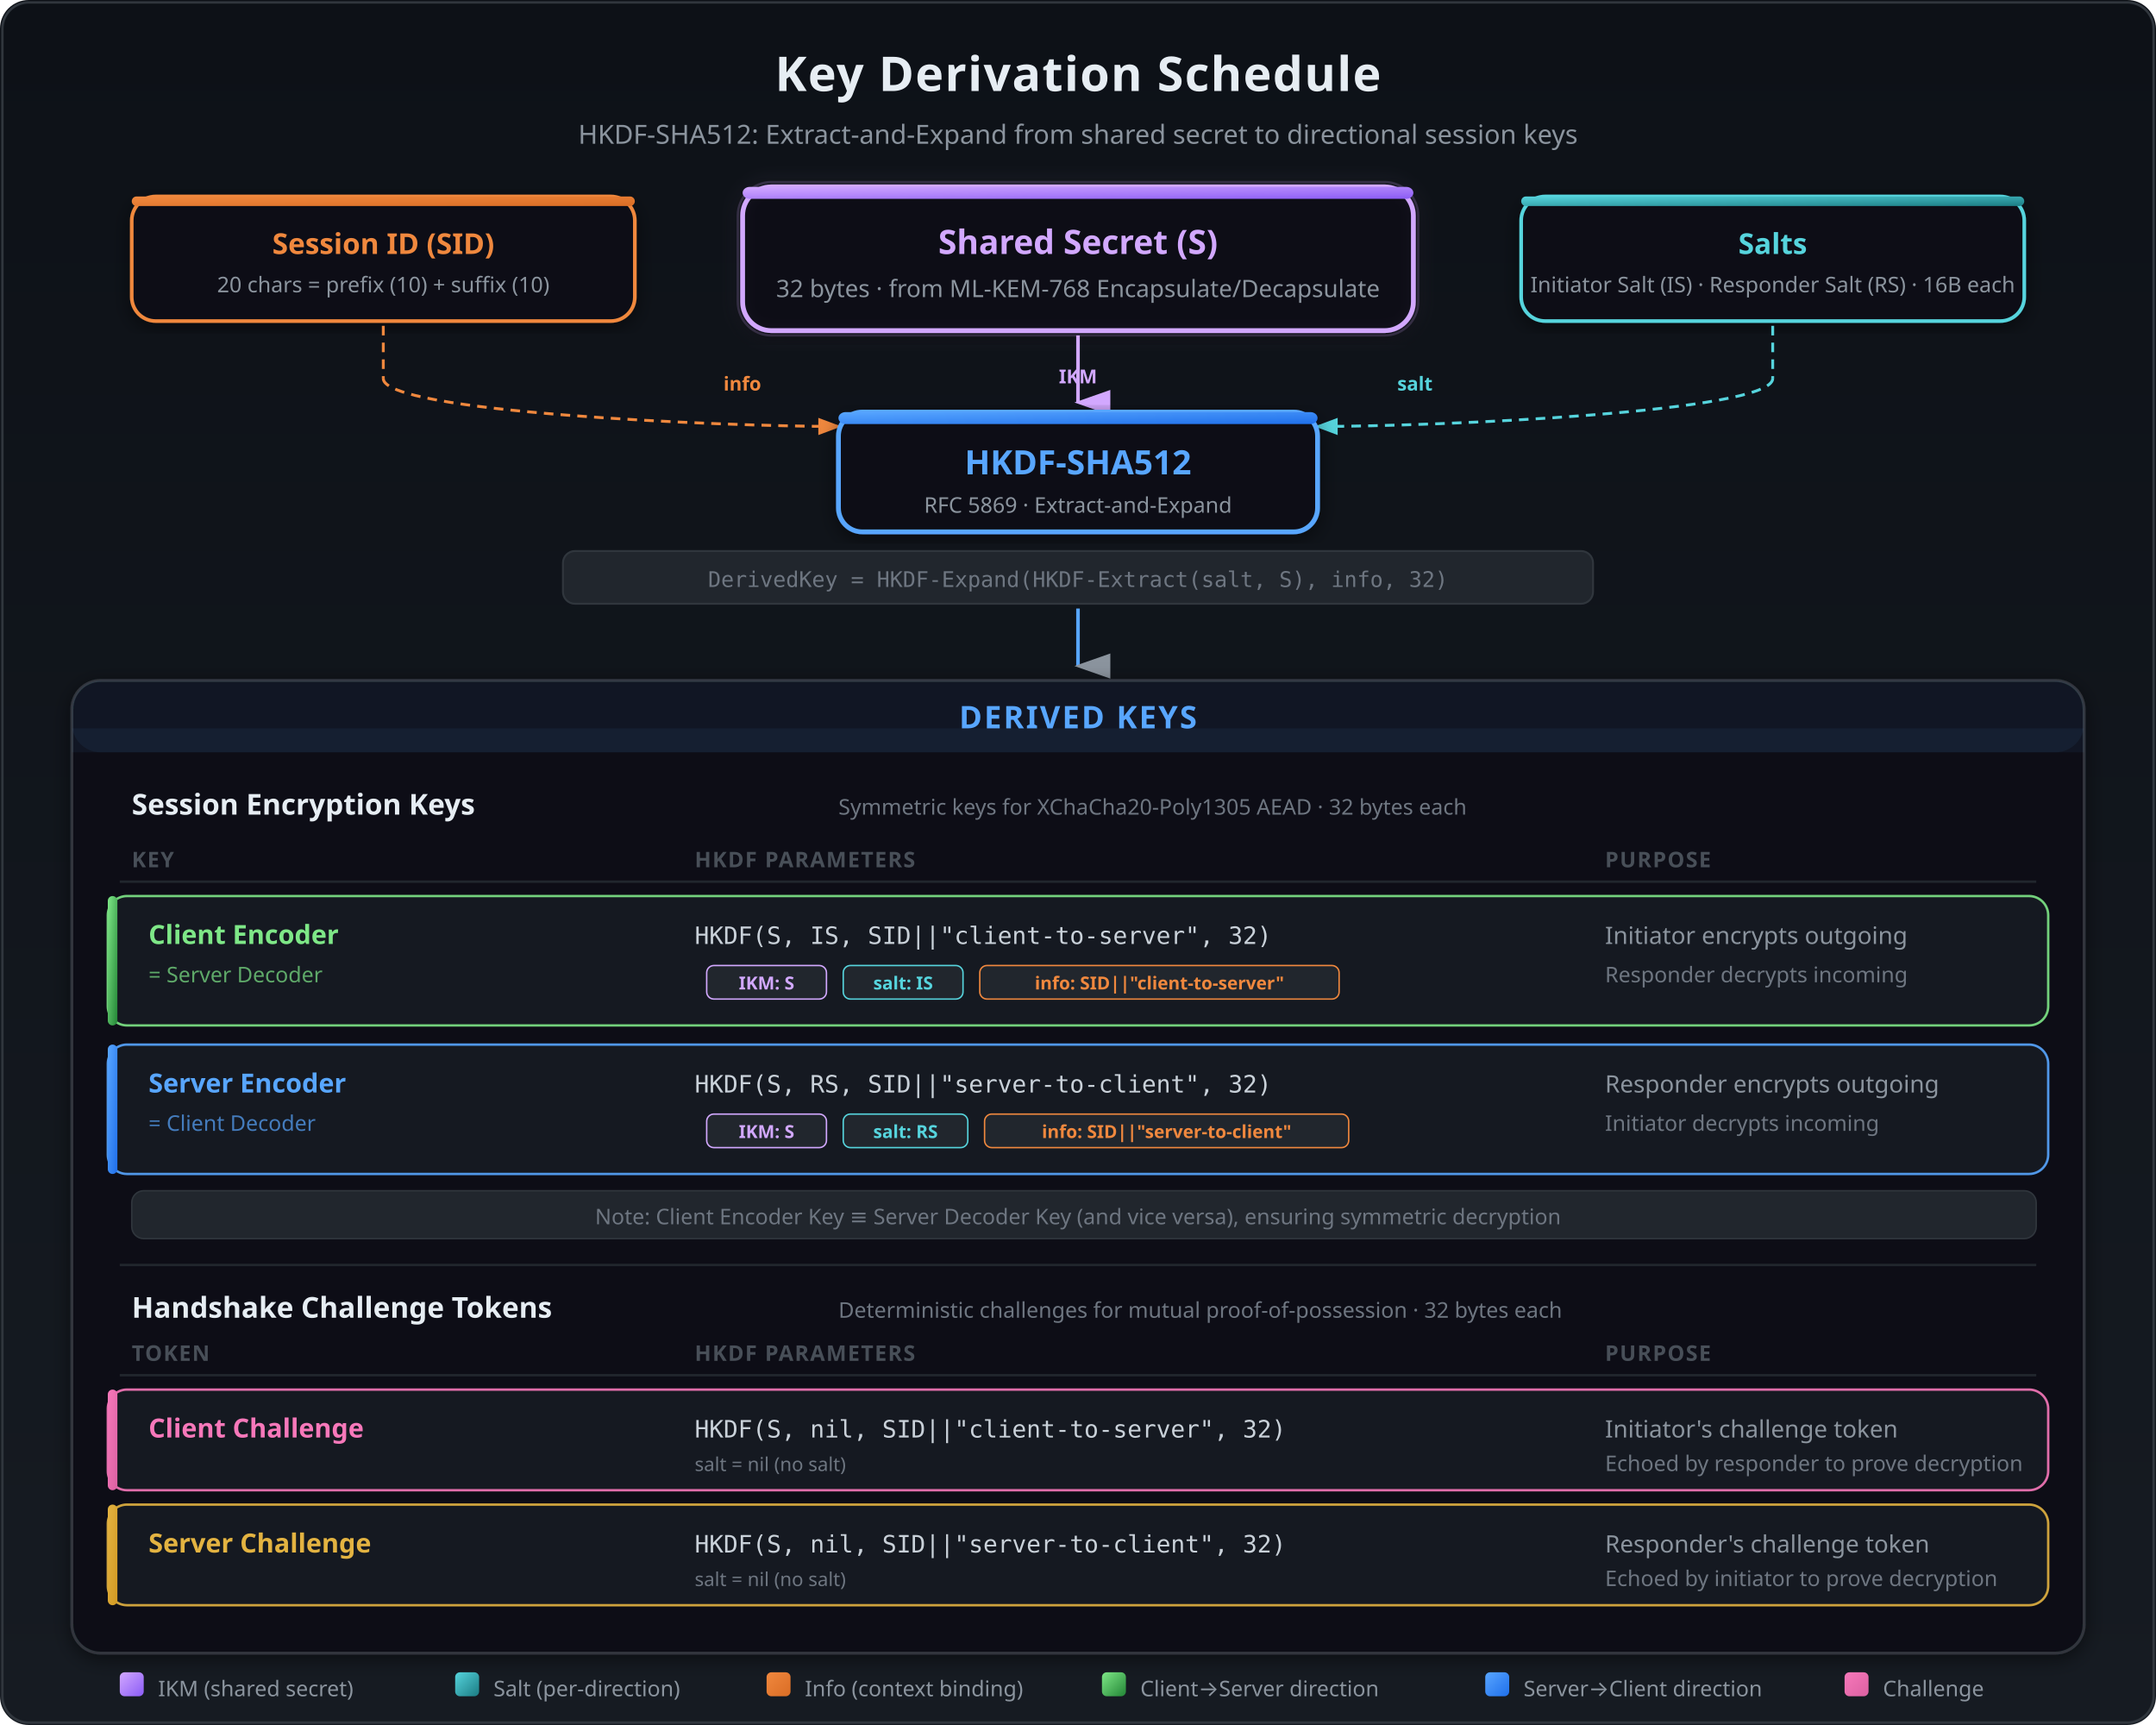
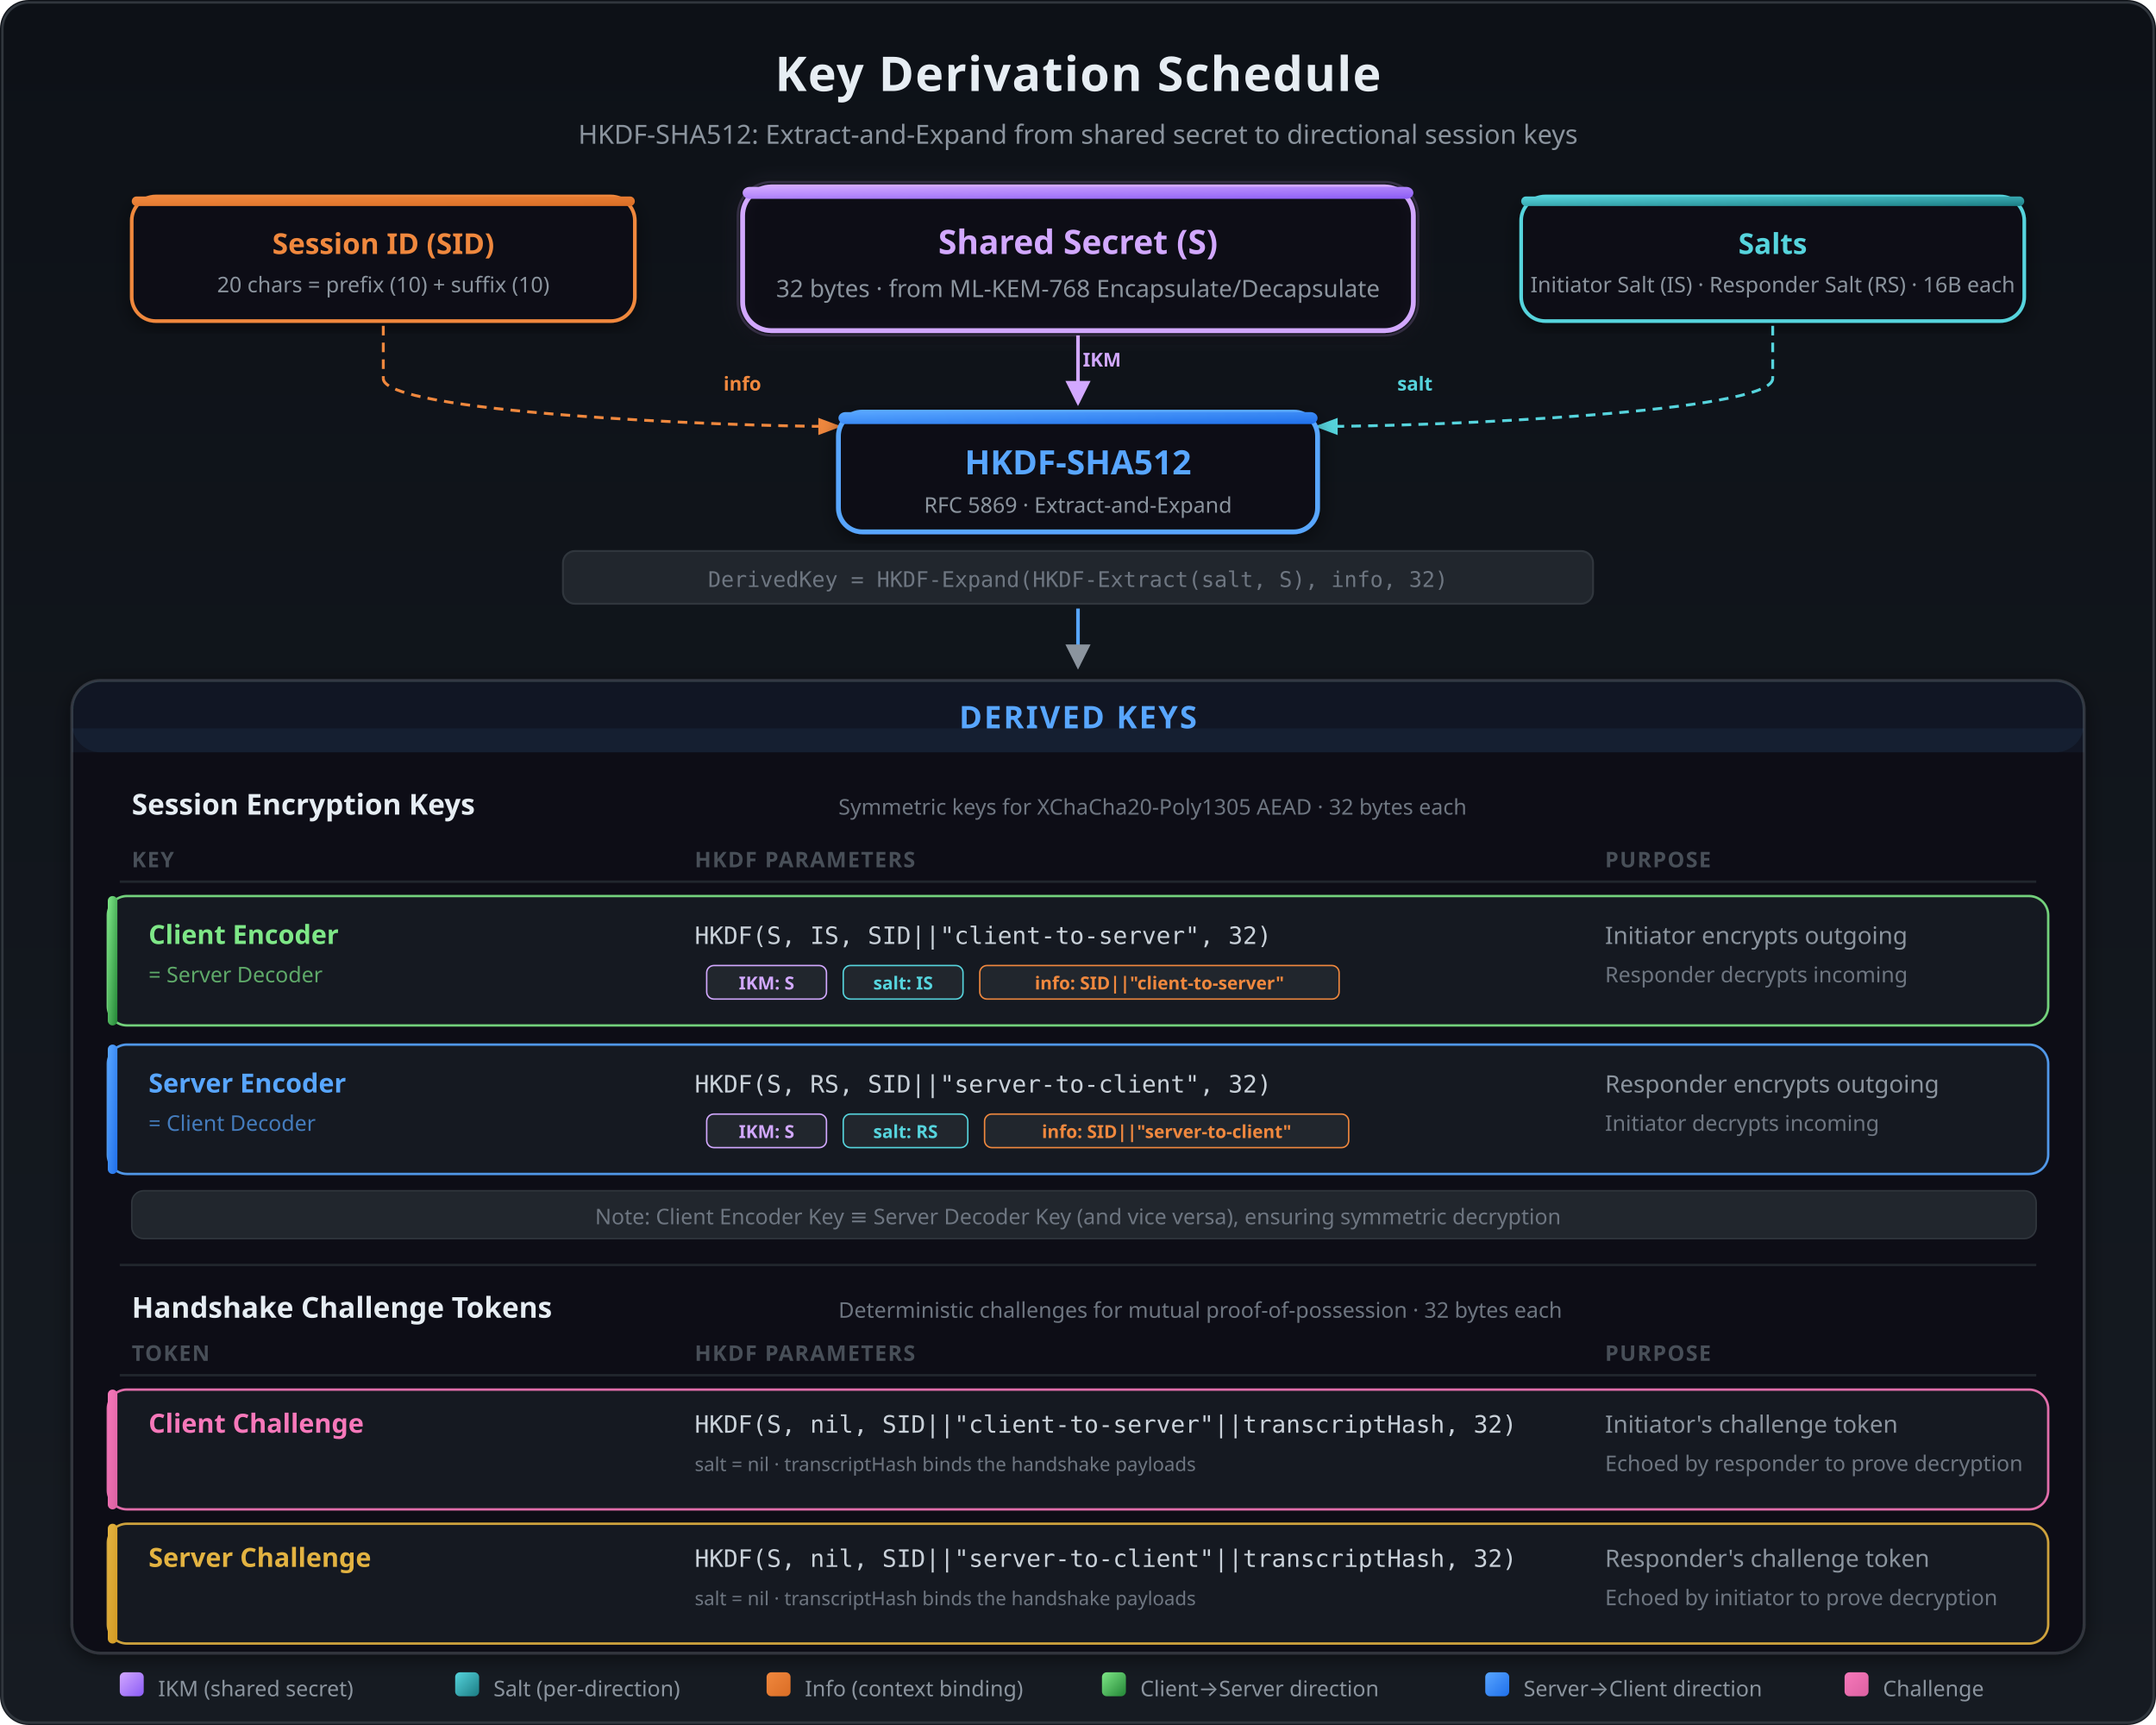
<svg xmlns="http://www.w3.org/2000/svg" viewBox="0 0 900 720" font-family="'Segoe UI',system-ui,-apple-system,sans-serif">
  <defs>
    <linearGradient id="bg" x1="0" y1="0" x2="0" y2="1">
      <stop offset="0%" stop-color="#0d1117" />
      <stop offset="100%" stop-color="#161b22" />
    </linearGradient>
    <linearGradient id="gPurple" x1="0" y1="0" x2="1" y2="1">
      <stop offset="0%" stop-color="#d2a8ff" />
      <stop offset="100%" stop-color="#8b5cf6" />
    </linearGradient>
    <linearGradient id="gBlue" x1="0" y1="0" x2="1" y2="1">
      <stop offset="0%" stop-color="#58a6ff" />
      <stop offset="100%" stop-color="#1f6feb" />
    </linearGradient>
    <linearGradient id="gGreen" x1="0" y1="0" x2="1" y2="1">
      <stop offset="0%" stop-color="#7ee787" />
      <stop offset="100%" stop-color="#238636" />
    </linearGradient>
    <linearGradient id="gOrange" x1="0" y1="0" x2="1" y2="1">
      <stop offset="0%" stop-color="#f0883e" />
      <stop offset="100%" stop-color="#da6d25" />
    </linearGradient>
    <linearGradient id="gPink" x1="0" y1="0" x2="1" y2="1">
      <stop offset="0%" stop-color="#f778ba" />
      <stop offset="100%" stop-color="#db61a2" />
    </linearGradient>
    <linearGradient id="gTeal" x1="0" y1="0" x2="1" y2="1">
      <stop offset="0%" stop-color="#56d4dd" />
      <stop offset="100%" stop-color="#1b7c83" />
    </linearGradient>
    <linearGradient id="gYellow" x1="0" y1="0" x2="1" y2="1">
      <stop offset="0%" stop-color="#e3b341" />
      <stop offset="100%" stop-color="#d29922" />
    </linearGradient>
    <linearGradient id="gRed" x1="0" y1="0" x2="1" y2="1">
      <stop offset="0%" stop-color="#f85149" />
      <stop offset="100%" stop-color="#da3633" />
    </linearGradient>
    <filter id="shadow">
      <feDropShadow dx="0" dy="2" stdDeviation="4" flood-color="#000" flood-opacity="0.5" />
    </filter>
    <filter id="glow">
      <feGaussianBlur stdDeviation="3" result="blur" />
      <feMerge>
        <feMergeNode in="blur" />
        <feMergeNode in="SourceGraphic" />
      </feMerge>
    </filter>
    <marker id="arrowGray" markerWidth="8" markerHeight="6" refX="7" refY="3" orient="auto" markerUnits="strokeWidth">
      <polygon points="0 0, 8 3, 0 6" fill="#8b949e" />
    </marker>
    <marker id="arrowBlue" markerWidth="8" markerHeight="6" refX="7" refY="3" orient="auto" markerUnits="strokeWidth">
      <polygon points="0 0, 8 3, 0 6" fill="#58a6ff" />
    </marker>
    <marker id="arrowGreen" markerWidth="8" markerHeight="6" refX="7" refY="3" orient="auto" markerUnits="strokeWidth">
      <polygon points="0 0, 8 3, 0 6" fill="#7ee787" />
    </marker>
    <marker id="arrowOrange" markerWidth="8" markerHeight="6" refX="7" refY="3" orient="auto" markerUnits="strokeWidth">
      <polygon points="0 0, 8 3, 0 6" fill="#f0883e" />
    </marker>
    <marker id="arrowPink" markerWidth="8" markerHeight="6" refX="7" refY="3" orient="auto" markerUnits="strokeWidth">
      <polygon points="0 0, 8 3, 0 6" fill="#f778ba" />
    </marker>
    <marker id="arrowTeal" markerWidth="8" markerHeight="6" refX="7" refY="3" orient="auto" markerUnits="strokeWidth">
      <polygon points="0 0, 8 3, 0 6" fill="#56d4dd" />
    </marker>
    <marker id="arrowPurple" markerWidth="8" markerHeight="6" refX="7" refY="3" orient="auto" markerUnits="strokeWidth">
      <polygon points="0 0, 8 3, 0 6" fill="#d2a8ff" />
    </marker>
    <marker id="arrowYellow" markerWidth="8" markerHeight="6" refX="7" refY="3" orient="auto" markerUnits="strokeWidth">
      <polygon points="0 0, 8 3, 0 6" fill="#e3b341" />
    </marker>
-     <marker id="arrowDownGray" markerWidth="7" markerHeight="10" refX="3.5" refY="9" orient="auto" markerUnits="strokeWidth">
-       <polygon points="0 0, 3.5 10, 7 0" fill="#8b949e" />
+     <marker id="arrowDownGray" markerWidth="7" markerHeight="10" refX="6" refY="3.5" orient="auto" markerUnits="strokeWidth">
+       <polygon points="0 0, 7 3.5, 0 7" fill="#8b949e" />
    </marker>
-     <marker id="arrowDownPurple" markerWidth="7" markerHeight="10" refX="3.5" refY="9" orient="auto" markerUnits="strokeWidth">
-       <polygon points="0 0, 3.5 10, 7 0" fill="#d2a8ff" />
+     <marker id="arrowDownPurple" markerWidth="7" markerHeight="10" refX="6" refY="3.5" orient="auto" markerUnits="strokeWidth">
+       <polygon points="0 0, 7 3.5, 0 7" fill="#d2a8ff" />
    </marker>
  </defs>
  <rect width="900" height="720" rx="12" fill="url(#bg)" />
  <rect x="1" y="1" width="898" height="718" rx="11" fill="none" stroke="#30363d" stroke-width="1" />
  <text x="450" y="38" text-anchor="middle" fill="#e6edf3" font-size="20" font-weight="700" letter-spacing="0.5">Key Derivation Schedule</text>
  <text x="450" y="60" text-anchor="middle" fill="#8b949e" font-size="11">HKDF-SHA512: Extract-and-Expand from shared secret to directional session keys</text>
  <rect x="310" y="78" width="280" height="60" rx="12" fill="#0d1117" stroke="#d2a8ff" stroke-width="2" filter="url(#shadow)" />
  <rect x="308" y="76" width="284" height="64" rx="14" fill="none" stroke="#d2a8ff" stroke-width="1" opacity="0.2" filter="url(#glow)" />
  <rect x="310" y="78" width="280" height="5" rx="3" fill="url(#gPurple)" />
  <text x="450" y="106" text-anchor="middle" fill="#d2a8ff" font-size="14" font-weight="700">Shared Secret (S)</text>
  <text x="450" y="124" text-anchor="middle" fill="#8b949e" font-size="10">32 bytes · from ML-KEM-768 Encapsulate/Decapsulate</text>
  <rect x="55" y="82" width="210" height="52" rx="10" fill="#0d1117" stroke="#f0883e" stroke-width="1.5" filter="url(#shadow)" />
  <rect x="55" y="82" width="210" height="4" rx="2" fill="url(#gOrange)" />
  <text x="160" y="106" text-anchor="middle" fill="#f0883e" font-size="12" font-weight="700">Session ID (SID)</text>
  <text x="160" y="122" text-anchor="middle" fill="#8b949e" font-size="9">20 chars = prefix (10) + suffix (10)</text>
  <rect x="635" y="82" width="210" height="52" rx="10" fill="#0d1117" stroke="#56d4dd" stroke-width="1.5" filter="url(#shadow)" />
  <rect x="635" y="82" width="210" height="4" rx="2" fill="url(#gTeal)" />
  <text x="740" y="106" text-anchor="middle" fill="#56d4dd" font-size="12" font-weight="700">Salts</text>
  <text x="740" y="122" text-anchor="middle" fill="#8b949e" font-size="9">Initiator Salt (IS) · Responder Salt (RS) · 16B each</text>
  <line x1="160" y1="136" x2="160" y2="158" stroke="#f0883e" stroke-width="1.2" stroke-dasharray="4,3" />
  <path d="M 160 158 C 160 172, 300 178, 350 178" fill="none" stroke="#f0883e" stroke-width="1.2" stroke-dasharray="4,3" marker-end="url(#arrowOrange)" />
  <line x1="450" y1="140" x2="450" y2="168" stroke="#d2a8ff" stroke-width="1.5" marker-end="url(#arrowDownPurple)" />
  <line x1="740" y1="136" x2="740" y2="158" stroke="#56d4dd" stroke-width="1.2" stroke-dasharray="4,3" />
  <path d="M 740 158 C 740 172, 600 178, 550 178" fill="none" stroke="#56d4dd" stroke-width="1.2" stroke-dasharray="4,3" marker-end="url(#arrowTeal)" />
  <text x="302" y="163" fill="#f0883e" font-size="8" font-weight="600">info</text>
-   <text x="450" y="160" text-anchor="middle" fill="#d2a8ff" font-size="8" font-weight="600">IKM</text>
+   <text x="460" y="153" text-anchor="middle" fill="#d2a8ff" font-size="8" font-weight="600">IKM</text>
  <text x="598" y="163" text-anchor="end" fill="#56d4dd" font-size="8" font-weight="600">salt</text>
  <rect x="350" y="172" width="200" height="50" rx="10" fill="#0d1117" stroke="#58a6ff" stroke-width="2" filter="url(#shadow)" />
  <rect x="350" y="172" width="200" height="5" rx="3" fill="url(#gBlue)" />
  <text x="450" y="198" text-anchor="middle" fill="#58a6ff" font-size="14" font-weight="700">HKDF-SHA512</text>
  <text x="450" y="214" text-anchor="middle" fill="#8b949e" font-size="9">RFC 5869 · Extract-and-Expand</text>
  <rect x="235" y="230" width="430" height="22" rx="5" fill="#21262d" stroke="#30363d" stroke-width="0.8" />
  <text x="450" y="245" text-anchor="middle" fill="#6e7681" font-size="9" font-family="'SF Mono','Fira Code',monospace">DerivedKey = HKDF-Expand(HKDF-Extract(salt, S), info, 32)</text>
  <line x1="450" y1="254" x2="450" y2="278" stroke="#58a6ff" stroke-width="1.5" marker-end="url(#arrowDownGray)" />
  <rect x="30" y="284" width="840" height="406" rx="12" fill="#0d1117" stroke="#30363d" stroke-width="1.2" filter="url(#shadow)" />
  <rect x="30" y="284" width="840" height="30" rx="12" fill="#58a6ff" opacity="0.06" />
  <rect x="30" y="304" width="840" height="10" fill="#58a6ff" opacity="0.06" />
  <text x="450" y="304" text-anchor="middle" fill="#58a6ff" font-size="13" font-weight="700" letter-spacing="0.8">DERIVED KEYS</text>
  <text x="55" y="340" fill="#e6edf3" font-size="12" font-weight="700">Session Encryption Keys</text>
  <text x="350" y="340" fill="#6e7681" font-size="9">Symmetric keys for XChaCha20-Poly1305 AEAD · 32 bytes each</text>
  <text x="55" y="362" fill="#484f58" font-size="9" font-weight="600" letter-spacing="0.5">KEY</text>
  <text x="290" y="362" fill="#484f58" font-size="9" font-weight="600" letter-spacing="0.5">HKDF PARAMETERS</text>
  <text x="670" y="362" fill="#484f58" font-size="9" font-weight="600" letter-spacing="0.5">PURPOSE</text>
  <line x1="50" y1="368" x2="850" y2="368" stroke="#21262d" stroke-width="1" />
  <rect x="45" y="374" width="810" height="54" rx="8" fill="#161b22" stroke="#7ee787" stroke-width="1" opacity="0.9" />
  <rect x="45" y="374" width="4" height="54" rx="2" fill="url(#gGreen)" />
  <text x="62" y="394" fill="#7ee787" font-size="11" font-weight="700">Client Encoder</text>
  <text x="62" y="410" fill="#7ee787" font-size="9" opacity="0.7">= Server Decoder</text>
  <text x="290" y="394" fill="#c9d1d9" font-size="10" font-family="'SF Mono','Fira Code',monospace">HKDF(S, IS, SID||"client-to-server", 32)</text>
  <rect x="295" y="403" width="50" height="14" rx="3" fill="#21262d" stroke="#d2a8ff" stroke-width="0.6" />
  <text x="320" y="413" text-anchor="middle" fill="#d2a8ff" font-size="7.5" font-weight="600">IKM: S</text>
  <rect x="352" y="403" width="50" height="14" rx="3" fill="#21262d" stroke="#56d4dd" stroke-width="0.6" />
  <text x="377" y="413" text-anchor="middle" fill="#56d4dd" font-size="7.5" font-weight="600">salt: IS</text>
  <rect x="409" y="403" width="150" height="14" rx="3" fill="#21262d" stroke="#f0883e" stroke-width="0.6" />
  <text x="484" y="413" text-anchor="middle" fill="#f0883e" font-size="7.5" font-weight="600">info: SID||"client-to-server"</text>
  <text x="670" y="394" fill="#8b949e" font-size="10">Initiator encrypts outgoing</text>
  <text x="670" y="410" fill="#6e7681" font-size="9">Responder decrypts incoming</text>
  <rect x="45" y="436" width="810" height="54" rx="8" fill="#161b22" stroke="#58a6ff" stroke-width="1" opacity="0.9" />
  <rect x="45" y="436" width="4" height="54" rx="2" fill="url(#gBlue)" />
  <text x="62" y="456" fill="#58a6ff" font-size="11" font-weight="700">Server Encoder</text>
  <text x="62" y="472" fill="#58a6ff" font-size="9" opacity="0.7">= Client Decoder</text>
  <text x="290" y="456" fill="#c9d1d9" font-size="10" font-family="'SF Mono','Fira Code',monospace">HKDF(S, RS, SID||"server-to-client", 32)</text>
  <rect x="295" y="465" width="50" height="14" rx="3" fill="#21262d" stroke="#d2a8ff" stroke-width="0.6" />
  <text x="320" y="475" text-anchor="middle" fill="#d2a8ff" font-size="7.5" font-weight="600">IKM: S</text>
  <rect x="352" y="465" width="52" height="14" rx="3" fill="#21262d" stroke="#56d4dd" stroke-width="0.6" />
  <text x="378" y="475" text-anchor="middle" fill="#56d4dd" font-size="7.5" font-weight="600">salt: RS</text>
  <rect x="411" y="465" width="152" height="14" rx="3" fill="#21262d" stroke="#f0883e" stroke-width="0.6" />
  <text x="487" y="475" text-anchor="middle" fill="#f0883e" font-size="7.5" font-weight="600">info: SID||"server-to-client"</text>
  <text x="670" y="456" fill="#8b949e" font-size="10">Responder encrypts outgoing</text>
  <text x="670" y="472" fill="#6e7681" font-size="9">Initiator decrypts incoming</text>
  <rect x="55" y="497" width="795" height="20" rx="5" fill="#21262d" stroke="#30363d" stroke-width="0.6" />
  <text x="450" y="511" text-anchor="middle" fill="#6e7681" font-size="9">Note: Client Encoder Key ≡ Server Decoder Key (and vice versa), ensuring symmetric decryption</text>
  <line x1="50" y1="528" x2="850" y2="528" stroke="#21262d" stroke-width="1" />
  <text x="55" y="550" fill="#e6edf3" font-size="12" font-weight="700">Handshake Challenge Tokens</text>
  <text x="350" y="550" fill="#6e7681" font-size="9">Deterministic challenges for mutual proof-of-possession · 32 bytes each</text>
  <text x="55" y="568" fill="#484f58" font-size="9" font-weight="600" letter-spacing="0.5">TOKEN</text>
  <text x="290" y="568" fill="#484f58" font-size="9" font-weight="600" letter-spacing="0.5">HKDF PARAMETERS</text>
  <text x="670" y="568" fill="#484f58" font-size="9" font-weight="600" letter-spacing="0.5">PURPOSE</text>
  <line x1="50" y1="574" x2="850" y2="574" stroke="#21262d" stroke-width="1" />
-   <rect x="45" y="580" width="810" height="42" rx="8" fill="#161b22" stroke="#f778ba" stroke-width="1" opacity="0.9" />
-   <rect x="45" y="580" width="4" height="42" rx="2" fill="url(#gPink)" />
-   <text x="62" y="600" fill="#f778ba" font-size="11" font-weight="700">Client Challenge</text>
-   <text x="290" y="600" fill="#c9d1d9" font-size="10" font-family="'SF Mono','Fira Code',monospace">HKDF(S, nil, SID||"client-to-server", 32)</text>
-   <text x="290" y="614" fill="#6e7681" font-size="8">salt = nil (no salt)</text>
-   <text x="670" y="600" fill="#8b949e" font-size="10">Initiator's challenge token</text>
+   <rect x="45" y="580" width="810" height="50" rx="8" fill="#161b22" stroke="#f778ba" stroke-width="1" opacity="0.9" />
+   <rect x="45" y="580" width="4" height="50" rx="2" fill="url(#gPink)" />
+   <text x="62" y="598" fill="#f778ba" font-size="11" font-weight="700">Client Challenge</text>
+   <text x="290" y="598" fill="#c9d1d9" font-size="10" font-family="'SF Mono','Fira Code',monospace">HKDF(S, nil, SID||"client-to-server"||transcriptHash, 32)</text>
+   <text x="290" y="614" fill="#6e7681" font-size="8">salt = nil · transcriptHash binds the handshake payloads</text>
+   <text x="670" y="598" fill="#8b949e" font-size="10">Initiator's challenge token</text>
  <text x="670" y="614" fill="#6e7681" font-size="9">Echoed by responder to prove decryption</text>
-   <rect x="45" y="628" width="810" height="42" rx="8" fill="#161b22" stroke="#e3b341" stroke-width="1" opacity="0.9" />
-   <rect x="45" y="628" width="4" height="42" rx="2" fill="url(#gYellow)" />
-   <text x="62" y="648" fill="#e3b341" font-size="11" font-weight="700">Server Challenge</text>
-   <text x="290" y="648" fill="#c9d1d9" font-size="10" font-family="'SF Mono','Fira Code',monospace">HKDF(S, nil, SID||"server-to-client", 32)</text>
-   <text x="290" y="662" fill="#6e7681" font-size="8">salt = nil (no salt)</text>
-   <text x="670" y="648" fill="#8b949e" font-size="10">Responder's challenge token</text>
-   <text x="670" y="662" fill="#6e7681" font-size="9">Echoed by initiator to prove decryption</text>
+   <rect x="45" y="636" width="810" height="50" rx="8" fill="#161b22" stroke="#e3b341" stroke-width="1" opacity="0.9" />
+   <rect x="45" y="636" width="4" height="50" rx="2" fill="url(#gYellow)" />
+   <text x="62" y="654" fill="#e3b341" font-size="11" font-weight="700">Server Challenge</text>
+   <text x="290" y="654" fill="#c9d1d9" font-size="10" font-family="'SF Mono','Fira Code',monospace">HKDF(S, nil, SID||"server-to-client"||transcriptHash, 32)</text>
+   <text x="290" y="670" fill="#6e7681" font-size="8">salt = nil · transcriptHash binds the handshake payloads</text>
+   <text x="670" y="654" fill="#8b949e" font-size="10">Responder's challenge token</text>
+   <text x="670" y="670" fill="#6e7681" font-size="9">Echoed by initiator to prove decryption</text>
  <rect x="30" y="698" width="840" height="4" rx="2" fill="none" />
  <rect x="50" y="698" width="10" height="10" rx="2" fill="url(#gPurple)" />
  <text x="66" y="708" fill="#8b949e" font-size="9">IKM (shared secret)</text>
  <rect x="190" y="698" width="10" height="10" rx="2" fill="url(#gTeal)" />
  <text x="206" y="708" fill="#8b949e" font-size="9">Salt (per-direction)</text>
  <rect x="320" y="698" width="10" height="10" rx="2" fill="url(#gOrange)" />
  <text x="336" y="708" fill="#8b949e" font-size="9">Info (context binding)</text>
  <rect x="460" y="698" width="10" height="10" rx="2" fill="url(#gGreen)" />
  <text x="476" y="708" fill="#8b949e" font-size="9">Client→Server direction</text>
  <rect x="620" y="698" width="10" height="10" rx="2" fill="url(#gBlue)" />
  <text x="636" y="708" fill="#8b949e" font-size="9">Server→Client direction</text>
  <rect x="770" y="698" width="10" height="10" rx="2" fill="url(#gPink)" />
  <text x="786" y="708" fill="#8b949e" font-size="9">Challenge</text>
</svg>
